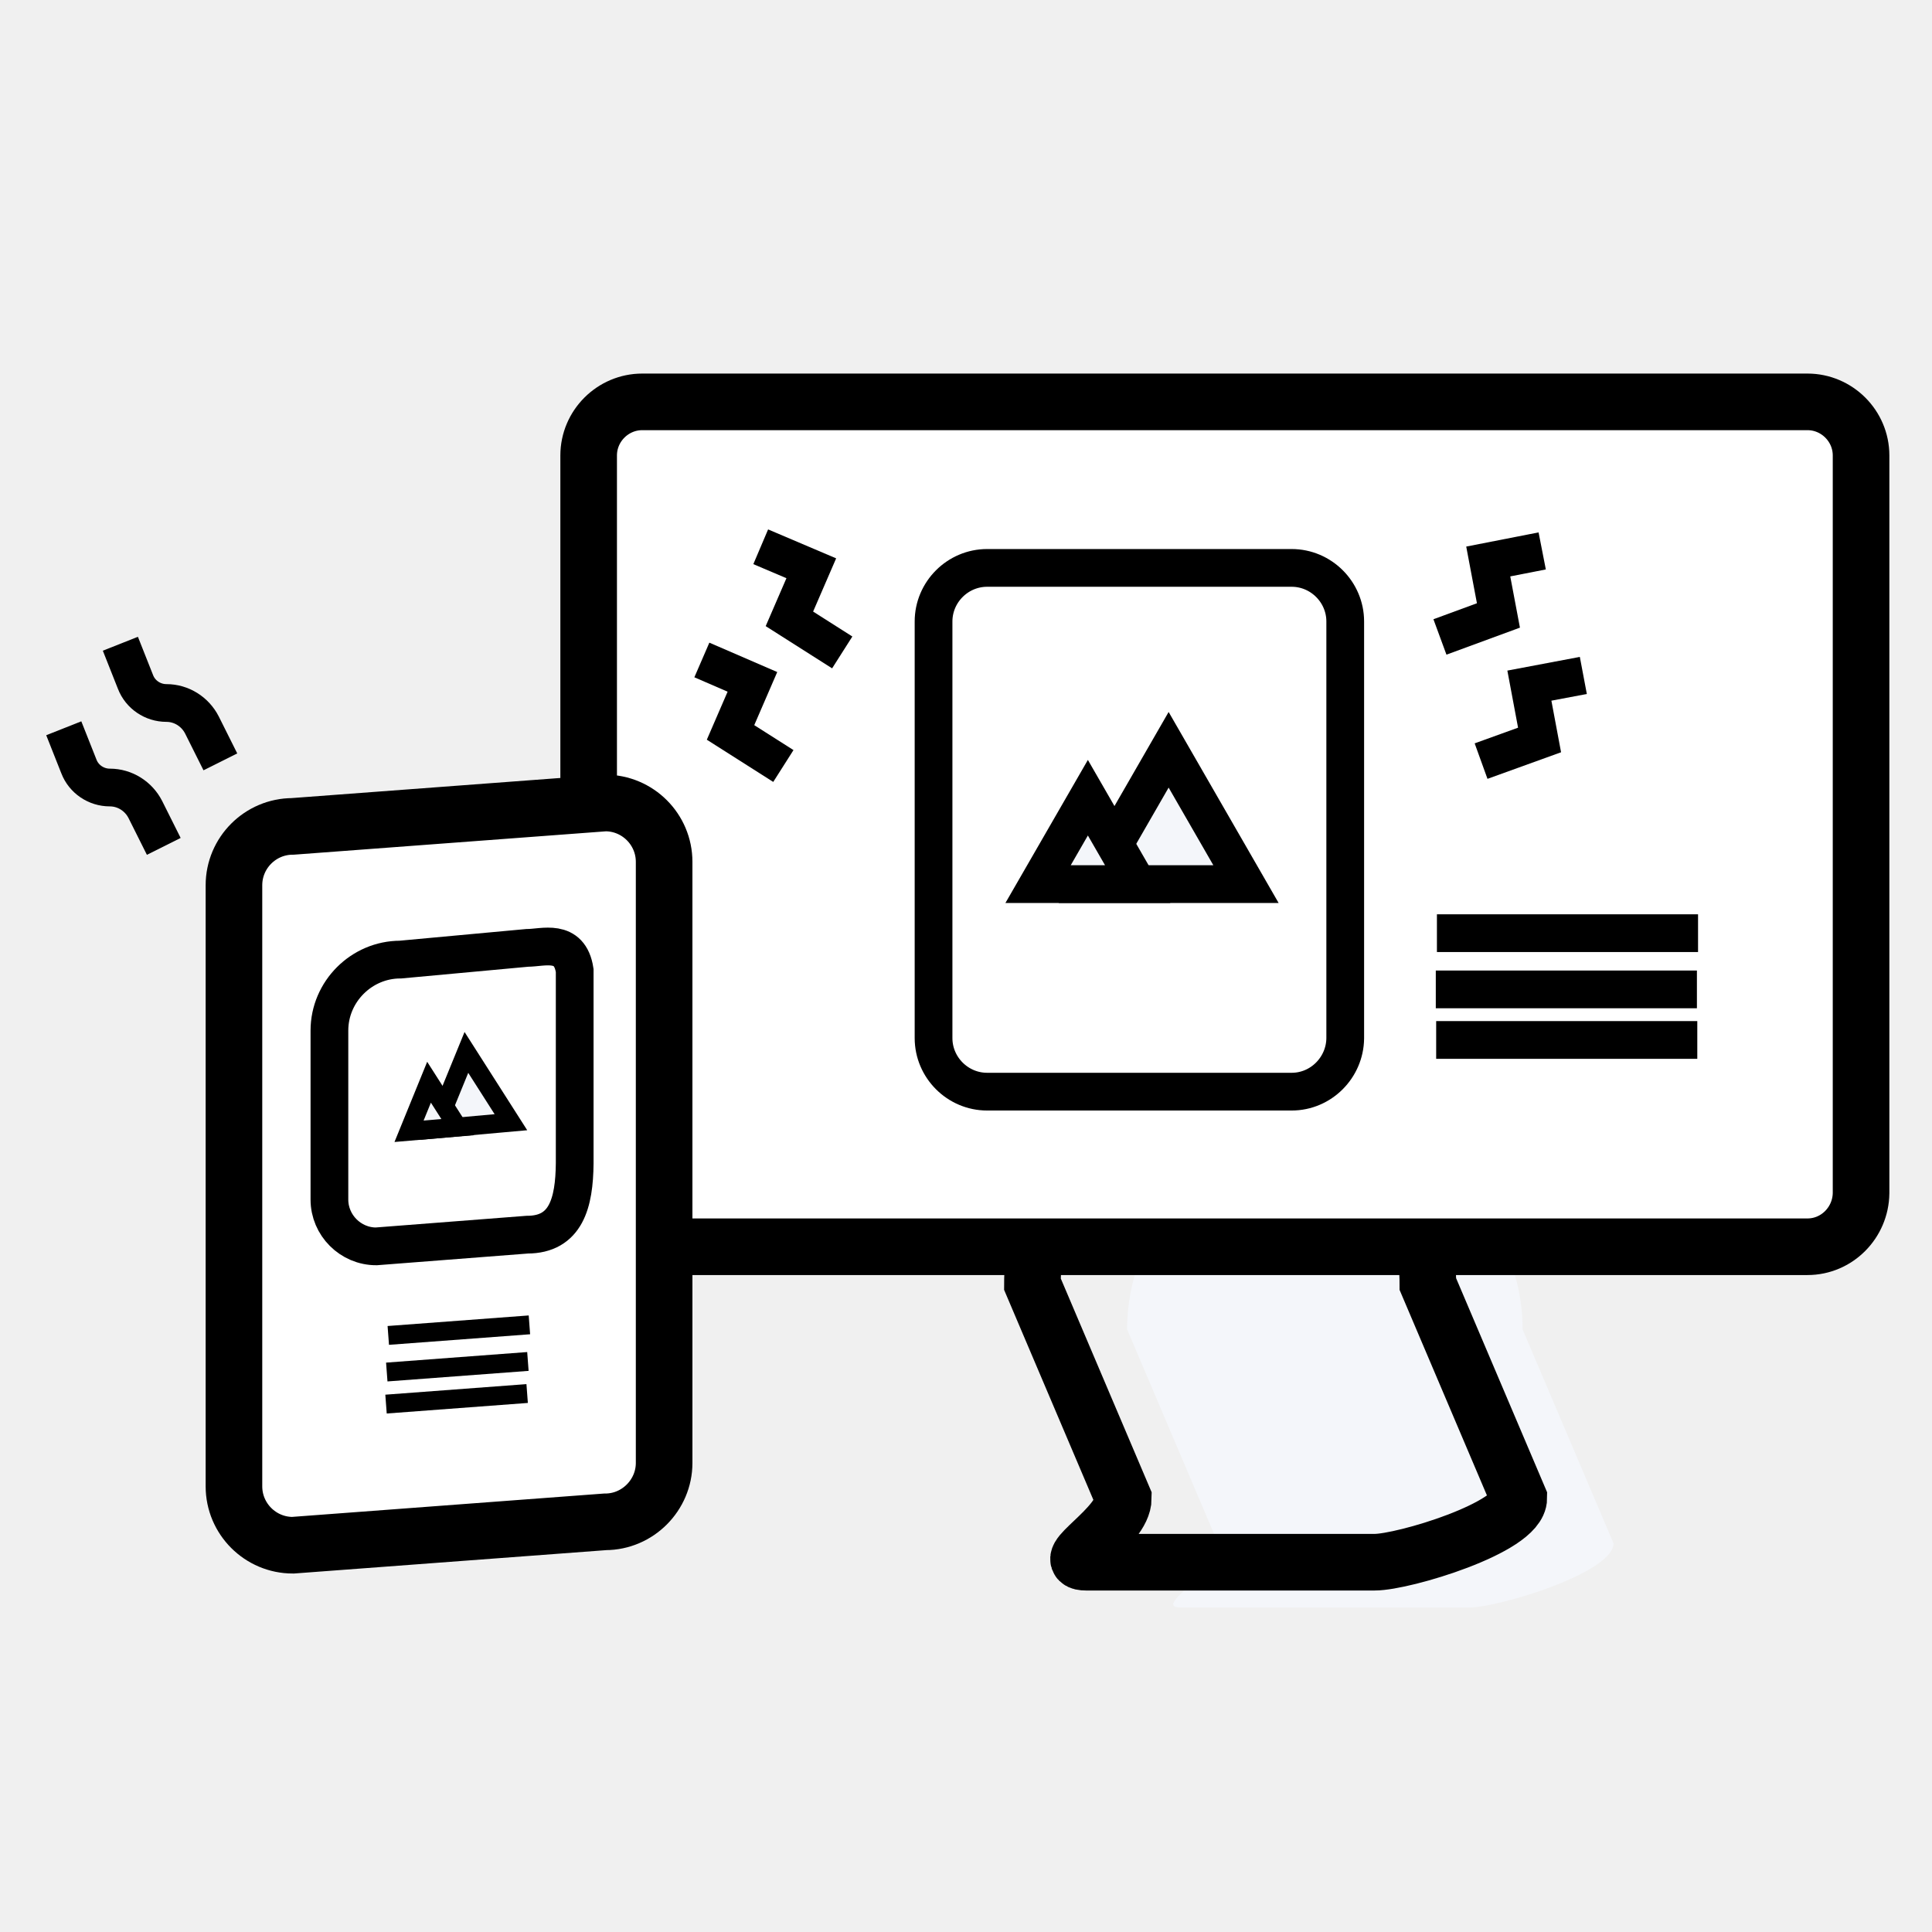
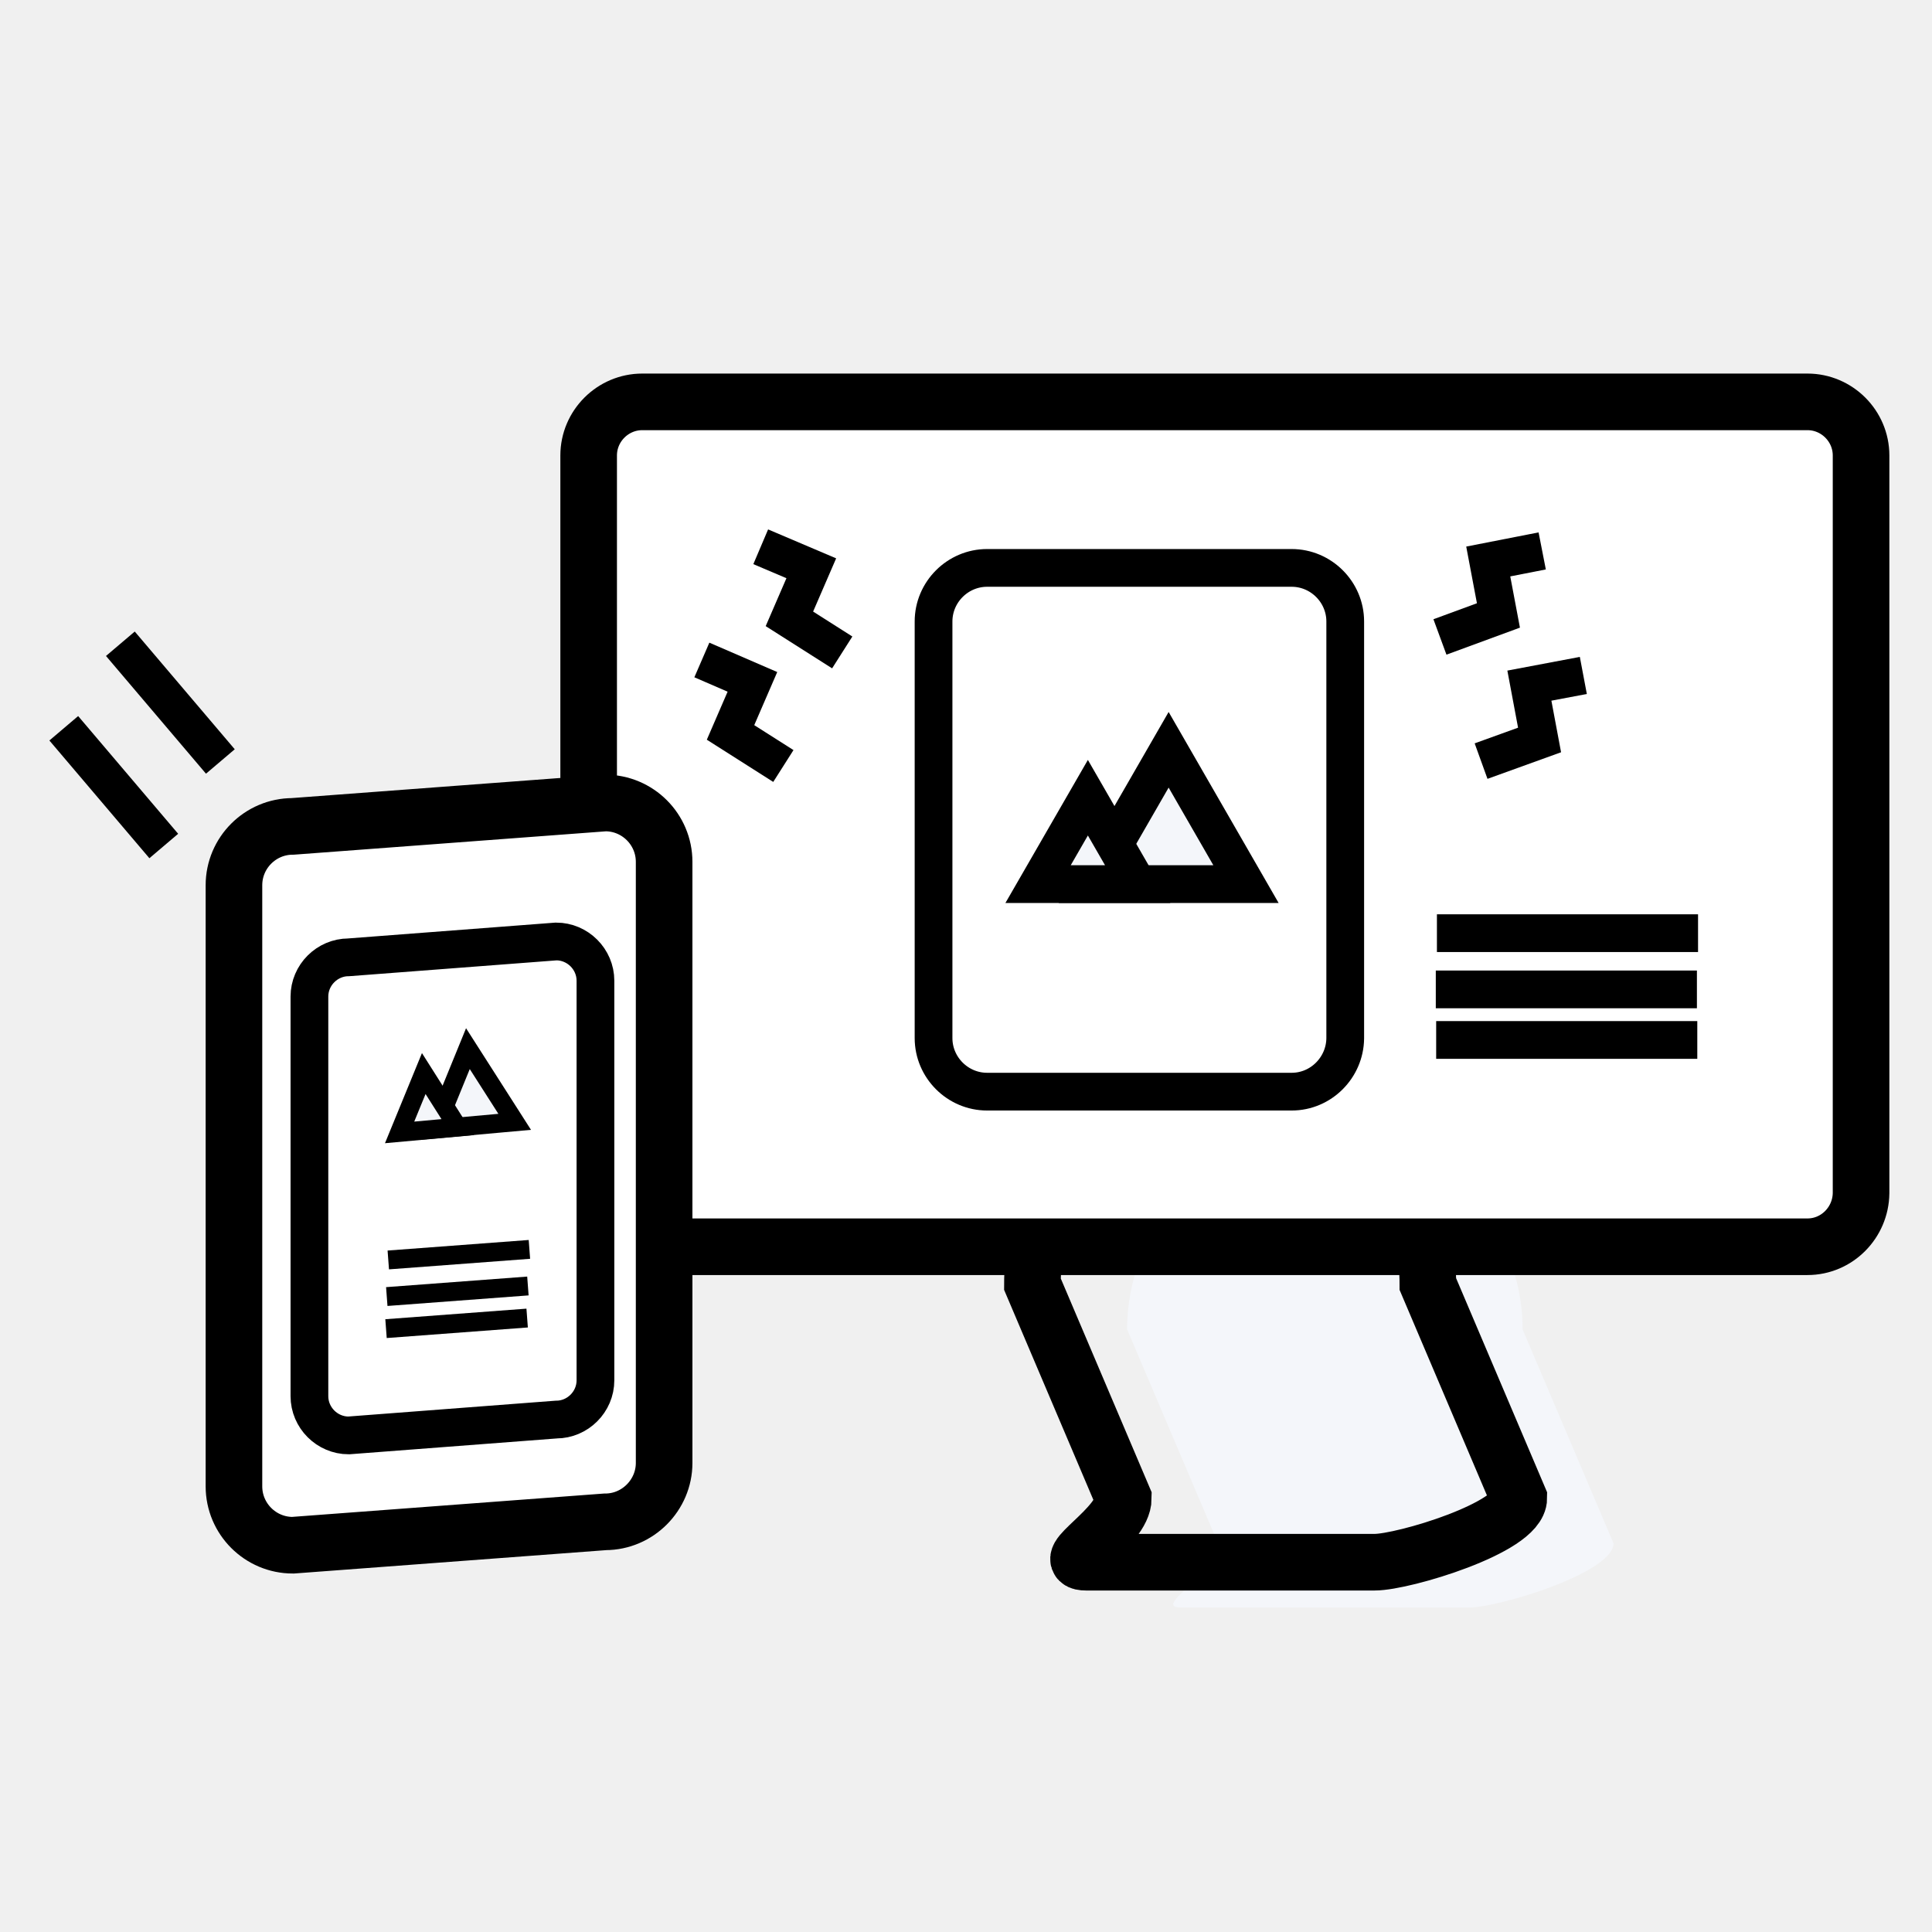
- <svg xmlns="http://www.w3.org/2000/svg" version="1.1" x="0px" y="0px" viewBox="0 0 512 512" style="enable-background:new 0 0 512 512;" xml:space="preserve">
+ <svg xmlns="http://www.w3.org/2000/svg" version="1.1" id="service-production" x="0px" y="0px" viewBox="0 0 512 512" style="enable-background:new 0 0 512 512;" xml:space="preserve">
  <style type="text/css">
- 	.st0{display:none;}
- 	.st1{display:inline;fill:#FFFFFF;}
- 	.st2{display:inline;}
- 	.st3{fill:#FFFFFF;}
- 	.st4{fill:none;stroke:#000000;stroke-width:10;stroke-miterlimit:10;}
- 	.st5{fill:#F4F6FA;}
- 	.st6{display:inline;fill:none;stroke:#000000;stroke-width:15;stroke-miterlimit:10;}
- 	.st7{display:inline;fill:#FFFFFF;stroke:#000000;stroke-width:15;stroke-miterlimit:10;}
- 	.st8{display:inline;fill:#F4F6FA;}
- 	.st9{fill-rule:evenodd;clip-rule:evenodd;fill:#F4F6FA;}
- 	.st10{fill-rule:evenodd;clip-rule:evenodd;fill:none;stroke:#000000;stroke-width:10;stroke-miterlimit:10;}
- 	.st11{fill-rule:evenodd;clip-rule:evenodd;fill:none;stroke:#000000;stroke-width:15;stroke-miterlimit:10;}
- 	.st12{fill-rule:evenodd;clip-rule:evenodd;fill:#FFFFFF;stroke:#000000;stroke-width:15;stroke-miterlimit:10;}
- 	.st13{fill-rule:evenodd;clip-rule:evenodd;fill:#F4F6FA;stroke:#000000;stroke-width:10;stroke-miterlimit:10;}
- 	.st14{fill:#FFFFFF;stroke:#000000;stroke-width:15;stroke-miterlimit:10;}
- 	.st15{fill:none;stroke:#000000;stroke-width:5;stroke-miterlimit:10;}
- 	.st16{fill-rule:evenodd;clip-rule:evenodd;fill:#F4F6FA;stroke:#000000;stroke-width:5;stroke-miterlimit:10;}
- 	.st17{display:inline;fill:#020202;stroke:#000000;stroke-width:10;stroke-miterlimit:10;}
- 	.st18{display:inline;fill-rule:evenodd;clip-rule:evenodd;fill:#BBFFA5;}
- 	.st19{display:inline;fill-rule:evenodd;clip-rule:evenodd;fill:none;stroke:#000000;stroke-width:10;stroke-miterlimit:10;}
- 	.st20{display:inline;fill-rule:evenodd;clip-rule:evenodd;fill:#E88960;}
- 	.st21{display:inline;fill-rule:evenodd;clip-rule:evenodd;fill:#EFEA4D;}
+ 	.st0{fill-rule:evenodd;clip-rule:evenodd;fill:#F4F6FA;}
+ 	.st1{fill-rule:evenodd;clip-rule:evenodd;fill:none;stroke:#000000;stroke-width:15;stroke-miterlimit:10;}
+ 	.st2{fill-rule:evenodd;clip-rule:evenodd;fill:#FFFFFF;stroke:#000000;stroke-width:15;stroke-miterlimit:10;}
+ 	.st3{fill-rule:evenodd;clip-rule:evenodd;fill:none;stroke:#000000;stroke-width:10;stroke-miterlimit:10;}
+ 	.st4{fill-rule:evenodd;clip-rule:evenodd;fill:#F4F6FA;stroke:#000000;stroke-width:10;stroke-miterlimit:10;}
+ 	.st5{fill:none;stroke:#000000;stroke-width:10;stroke-miterlimit:10;}
+ 	.st6{fill:#FFFFFF;stroke:#000000;stroke-width:15;stroke-miterlimit:10;}
+ 	.st7{fill:#FFFFFF;stroke:#000000;stroke-width:10;stroke-miterlimit:10;}
+ 	.st8{fill:none;stroke:#000000;stroke-width:5;stroke-miterlimit:10;}
+ 	.st9{fill-rule:evenodd;clip-rule:evenodd;fill:#F4F6FA;stroke:#000000;stroke-width:5;stroke-miterlimit:10;}
</style>
-   <g id="service-plan" class="st0">
-     <g>
-       <path class="st1" d="M177,346.9c-15-6.8-32.1-10.4-50-10.4s-35,3.6-50,10.4V149.5c14.5-7.5,32.1-11.5,50-11.5s35.5,4.1,50,11.5    V346.9z" />
-       <path class="st2" d="M127,143c16,0,31.8,3.4,45,9.6l0,186.7c-13.8-5.2-29.1-7.9-45-7.9c-15.9,0-31.2,2.7-45,7.9l0-186.7    C95.2,146.4,111,143,127,143 M127,133c-19.4,0-38.8,4.5-55,13.6l0,0V355l0,0c16.2-9,35.6-13.6,55-13.6s38.8,4.5,55,13.6l0,0V146.6    l0,0C165.8,137.5,146.4,133,127,133L127,133z" />
-     </g>
-     <g>
-       <g class="st2">
-         <path class="st3" d="M501.9,142.4H147.8C144.9,103,115.5,72,79.6,72c-37.8,0-68.4,34.3-68.4,76.6c0,1.6,0.1,3.2,0.1,4.8v197     c0,20.5,7.5,39.1,19.9,53.5c3.2,4,6.8,7.5,10.9,10.5c14,11.1,31.7,17.8,50.9,17.8h408.7c2.8,0,5-2.2,5-5V147.4     C506.9,144.6,504.6,142.4,501.9,142.4z" />
-       </g>
-       <g class="st2">
-         <path class="st4" d="M501.9,142.4H147.8C144.9,103,115.5,72,79.6,72c-37.8,0-68.4,34.3-68.4,76.6c0,1.6,0.1,3.2,0.1,4.8v197     c0,20.5,7.5,39.1,19.9,53.5c3.2,4,6.8,7.5,10.9,10.5c14,11.1,31.7,17.8,50.9,17.8h408.7c2.8,0,5-2.2,5-5V147.4     C506.9,144.6,504.6,142.4,501.9,142.4z" />
-       </g>
-     </g>
-     <path class="st5" d="M497.9,433.7H79.8c-26.3,0-47.8-21.5-47.8-47.8V168.1c0-4.7,3.9-8.6,8.6-8.6h457.4c4.7,0,8.6,3.9,8.6,8.6v257   C506.5,429.8,502.7,433.7,497.9,433.7z" />
-     <path class="st6" d="M484.9,420.5H65.3c-26.3,0-47.8-21.5-47.8-47.8V154.1c0-4.7,3.9-8.6,8.6-8.6h458.8c4.7,0,8.6,3.9,8.6,8.6   v257.8C493.5,416.6,489.6,420.5,484.9,420.5z" />
-     <path class="st7" d="M17.5,371.1L17.5,371.1c0-29.9,29.3-54.3,65-54.3h0c33.1,0,60.6,20.9,64.5,47.7V153.3   c0-29.9-29.3-54.3-65-54.3h0c-35.7,0-65,24.5-65,54.3v217.6c0,22.1,16.3,41.1,39.3,49.2C33.6,412,17.5,393,17.5,371.1z" />
-     <path class="st8" d="M29.4,331.7L29.4,331.7c0-24.1,23.6-43.8,52.5-43.8h0c26.7,0,48.9,16.9,52.1,38.5V156.2   c0-24.1-23.6-43.8-52.5-43.8h0c-28.9,0-52.5,19.7-52.5,43.8C29,156.2,29.4,349.4,29.4,331.7z" />
-     <g id="レイヤー_4" class="st2">
-       <g>
-         <line class="st4" x1="178.4" y1="248.7" x2="277.8" y2="248.7" />
-       </g>
-       <g>
-         <line class="st4" x1="178.8" y1="221.1" x2="278.2" y2="221.1" />
-       </g>
-       <g>
-         <line class="st4" x1="178.8" y1="276.3" x2="278.2" y2="276.3" />
-       </g>
-       <rect x="195.1" y="313.9" class="st9" width="85.6" height="63.5" />
-       <rect x="185.3" y="303.9" class="st10" width="85.6" height="63.5" />
-       <polygon class="st9" points="407.6,286.9 325.4,334.4 407.6,381.9   " />
-       <polygon class="st10" points="393.3,283.4 311.1,330.8 393.3,378.3   " />
-       <circle class="st9" cx="399.7" cy="266.9" r="46.2" />
-       <circle class="st10" cx="388.9" cy="260.4" r="46.2" />
-     </g>
-     <g id="レイヤー_2" class="st2">
- 	</g>
+   <g id="pc">
+     <path class="st0" d="M351.1,299.9L351.1,299.9c28.8,0,52.4,23.6,52.4,52.4l24.1,56.7c0,7.8-30.5,17-38.2,17h-76.5   c-7.8,0,9.9-9.2,9.9-17l-24.1-56.7C298.7,323.5,322.3,299.9,351.1,299.9z" />
+     <path class="st1" d="M326,287.9L326,287.9c28.8,0,52.4,23.6,52.4,52.4l24.1,56.7c0,7.8-30.5,17-38.2,17h-76.5   c-7.8,0,9.9-9.2,9.9-17l-24.1-56.7C273.6,311.5,297.2,287.9,326,287.9z" />
+     <path class="st2" d="M479,330.4H170.2c-7.8,0-14.2-6.4-14.2-14.2V120.7c0-7.8,6.4-14.2,14.2-14.2H479c7.8,0,14.2,6.4,14.2,14.2   v195.5C493.1,324,486.8,330.4,479,330.4z" />
+     <path class="st3" d="M342.3,289.3h-80.7c-7.8,0-14.2-6.4-14.2-14.2V164.7c0-7.8,6.4-14.2,14.2-14.2h80.7c7.8,0,14.2,6.4,14.2,14.2   v110.5C356.4,282.9,350.1,289.3,342.3,289.3z" />
+     <polygon class="st4" points="309.7,198.7 289.2,234.3 330.2,234.3  " />
+     <polygon class="st4" points="288.3,211.4 275.1,234.3 301.5,234.3  " />
+     <line class="st5" x1="380.5" y1="262.2" x2="449.7" y2="262.2" />
+     <line class="st5" x1="380.8" y1="247.3" x2="450" y2="247.3" />
+     <line class="st5" x1="380.6" y1="275.6" x2="449.8" y2="275.6" />
+     <polyline class="st5" points="408.7,146 394.4,148.8 397.1,163.1 381.6,168.8  " />
+     <polyline class="st5" points="419.6,179 405.3,181.7 408,196.1 392.5,201.7  " />
+     <polyline class="st5" points="201.6,144.9 215,150.6 209.2,164 223.2,172.9  " />
+     <polyline class="st5" points="186,174.9 199.4,180.7 193.6,194.1 207.6,203  " />
  </g>
-   <g id="service-production">
-     <g id="pc">
-       <path class="st9" d="M351.1,299.9L351.1,299.9c28.8,0,52.4,23.6,52.4,52.4l24.1,56.7c0,7.8-30.5,17-38.2,17h-76.5    c-7.8,0,9.9-9.2,9.9-17l-24.1-56.7C298.7,323.5,322.3,299.9,351.1,299.9z" />
-       <path class="st11" d="M326,287.9L326,287.9c28.8,0,52.4,23.6,52.4,52.4l24.1,56.7c0,7.8-30.5,17-38.2,17h-76.5    c-7.8,0,9.9-9.2,9.9-17l-24.1-56.7C273.6,311.5,297.2,287.9,326,287.9z" />
-       <path class="st12" d="M479,330.4H170.2c-7.8,0-14.2-6.4-14.2-14.2V120.7c0-7.8,6.4-14.2,14.2-14.2H479c7.8,0,14.2,6.4,14.2,14.2    v195.5C493.1,324,486.8,330.4,479,330.4z" />
-       <path class="st10" d="M342.3,289.3h-80.7c-7.8,0-14.2-6.4-14.2-14.2V164.7c0-7.8,6.4-14.2,14.2-14.2h80.7    c7.8,0,14.2,6.4,14.2,14.2v110.5C356.4,282.9,350.1,289.3,342.3,289.3z" />
-       <polygon class="st13" points="309.7,198.7 289.2,234.3 330.2,234.3   " />
-       <polygon class="st13" points="288.3,211.4 275.1,234.3 301.5,234.3   " />
-       <line class="st4" x1="380.5" y1="262.2" x2="449.7" y2="262.2" />
-       <line class="st4" x1="380.8" y1="247.3" x2="450" y2="247.3" />
-       <line class="st4" x1="380.6" y1="275.6" x2="449.8" y2="275.6" />
-       <polyline class="st4" points="408.7,146 394.4,148.8 397.1,163.1 381.6,168.8   " />
-       <polyline class="st4" points="419.6,179 405.3,181.7 408,196.1 392.5,201.7   " />
-       <polyline class="st4" points="201.6,144.9 215,150.6 209.2,164 223.2,172.9   " />
-       <polyline class="st4" points="186,174.9 199.4,180.7 193.6,194.1 207.6,203   " />
-     </g>
-     <g id="sp">
-       <path class="st14" d="M160.4,403.3l-82.8,6.2c-8.6,0-15.6-7-15.6-15.6V234.6c0-8.6,7-15.6,15.6-15.6l82.8-6.2    c8.6,0,15.6,7,15.6,15.6v159.3C176,396.2,169,403.3,160.4,403.3z" />
-       <line class="st15" x1="102.5" y1="363.6" x2="139.9" y2="360.8" />
-       <line class="st15" x1="102.9" y1="353.9" x2="140.3" y2="351.1" />
-       <line class="st15" x1="102.3" y1="372.1" x2="139.7" y2="369.3" />
-       <path class="st10" d="M139.7,327.2l-40,3.1c-6.8,0-12.4-5.6-12.4-12.4v-44.8c0-10.3,8.5-18.8,18.8-18.8l33.6-3.1    c4.2,0,11.3-2.6,12.6,6v51.1C152.2,318.8,150,327.2,139.7,327.2z" />
-       <polygon class="st16" points="123.6,278.9 115.3,299.2 135.4,297.4   " />
-       <polygon class="st16" points="113.7,286.8 108.4,299.8 121.3,298.7   " />
-       <path class="st4" d="M31.9,170.6l4,10.1c1.3,3.4,4.6,5.6,8.2,5.6h0c4,0,7.6,2.3,9.4,5.8l4.9,9.8" />
-       <path class="st4" d="M16.9,193l4,10.1c1.3,3.4,4.6,5.6,8.2,5.6h0c4,0,7.6,2.3,9.4,5.8l4.9,9.8" />
-     </g>
-   </g>
-   <g id="レイヤー_3" class="st0">
-     <g class="st2">
-       <path class="st3" d="M101.4,464.5c-42.3,0-76.8-34.4-76.8-76.8V184.7h485.5v279.8H101.4z" />
-       <path d="M505.1,189.7v269.8H101.4c-39.6,0-71.8-32.2-71.8-71.8V189.7H505.1 M510.1,179.7H24.6c-2.8,0-5,2.2-5,5v203.1    c0,45.2,36.6,81.8,81.8,81.8h408.7c2.8,0,5-2.2,5-5V184.7C515.1,181.9,512.8,179.7,510.1,179.7L510.1,179.7z" />
-     </g>
-     <g class="st2">
-       <ellipse class="st3" cx="86.6" cy="392.9" rx="63.4" ry="71.6" />
-       <path d="M86.6,326.3c32.2,0,58.4,29.9,58.4,66.6s-26.2,66.6-58.4,66.6s-58.4-29.9-58.4-66.6S54.4,326.3,86.6,326.3 M86.6,316.3    c-37.8,0-68.4,34.3-68.4,76.6s30.6,76.6,68.4,76.6s68.4-34.3,68.4-76.6S124.4,316.3,86.6,316.3L86.6,316.3z" />
-     </g>
-     <g class="st2">
-       <rect x="84.2" y="374.5" class="st3" width="109" height="84.8" />
-     </g>
-     <g class="st2">
-       <ellipse class="st3" cx="87.8" cy="185.9" rx="63.4" ry="71.6" />
-       <path d="M87.8,119.3c32.2,0,58.4,29.9,58.4,66.6s-26.2,66.6-58.4,66.6s-58.4-29.9-58.4-66.6S55.6,119.3,87.8,119.3 M87.8,109.3    c-37.8,0-68.4,34.3-68.4,76.6s30.6,76.6,68.4,76.6s68.4-34.3,68.4-76.6S125.6,109.3,87.8,109.3L87.8,109.3z" />
-     </g>
-     <g class="st2">
-       <rect x="29.2" y="190.5" class="st3" width="140.6" height="88.3" />
-     </g>
-     <line class="st17" x1="151.6" y1="188" x2="151.2" y2="374.3" />
-     <g class="st2">
-       <line class="st4" x1="186.6" y1="286" x2="286" y2="286" />
-     </g>
-     <g class="st2">
-       <line class="st4" x1="187" y1="258.4" x2="286.4" y2="258.4" />
-     </g>
-     <g class="st2">
-       <line class="st4" x1="187" y1="313.6" x2="286.4" y2="313.6" />
-     </g>
-     <rect x="203.3" y="351.2" class="st18" width="85.6" height="63.5" />
-     <rect x="193.5" y="341.2" class="st19" width="85.6" height="63.5" />
-     <polygon class="st20" points="415.9,324.2 333.6,371.7 415.9,419.2  " />
-     <polygon class="st19" points="401.5,320.7 319.3,368.1 401.5,415.6  " />
-     <circle class="st21" cx="407.9" cy="304.2" r="46.2" />
-     <circle class="st19" cx="397.1" cy="297.7" r="46.2" />
+   <g id="sp">
+     <path class="st6" d="M160.4,403.3l-82.8,6.2c-8.6,0-15.6-7-15.6-15.6V234.6c0-8.6,7-15.6,15.6-15.6l82.8-6.2   c8.6,0,15.6,7,15.6,15.6v159.3C176,396.2,169,403.3,160.4,403.3z" />
+     <path class="st7" d="M147.4,376.2l-55,4.2c-5.7,0-10.4-4.7-10.4-10.4V264.1c0-5.7,4.7-10.4,10.4-10.4l55-4.2   c5.7,0,10.4,4.7,10.4,10.4v105.9C157.8,371.5,153.1,376.2,147.4,376.2z" />
+     <line class="st8" x1="102.5" y1="343.6" x2="139.9" y2="340.8" />
+     <line class="st8" x1="102.9" y1="333.9" x2="140.3" y2="331.1" />
+     <line class="st8" x1="102.3" y1="352.1" x2="139.7" y2="349.3" />
+     <polygon class="st9" points="124,277.9 115.3,299.2 136.4,297.3  " />
+     <polygon class="st9" points="112.3,284.5 105.9,300.1 121.3,298.7  " />
+     <line class="st5" x1="31.9" y1="170.6" x2="58.4" y2="201.8" />
+     <line class="st5" x1="16.9" y1="193" x2="43.4" y2="224.2" />
  </g>
</svg>
